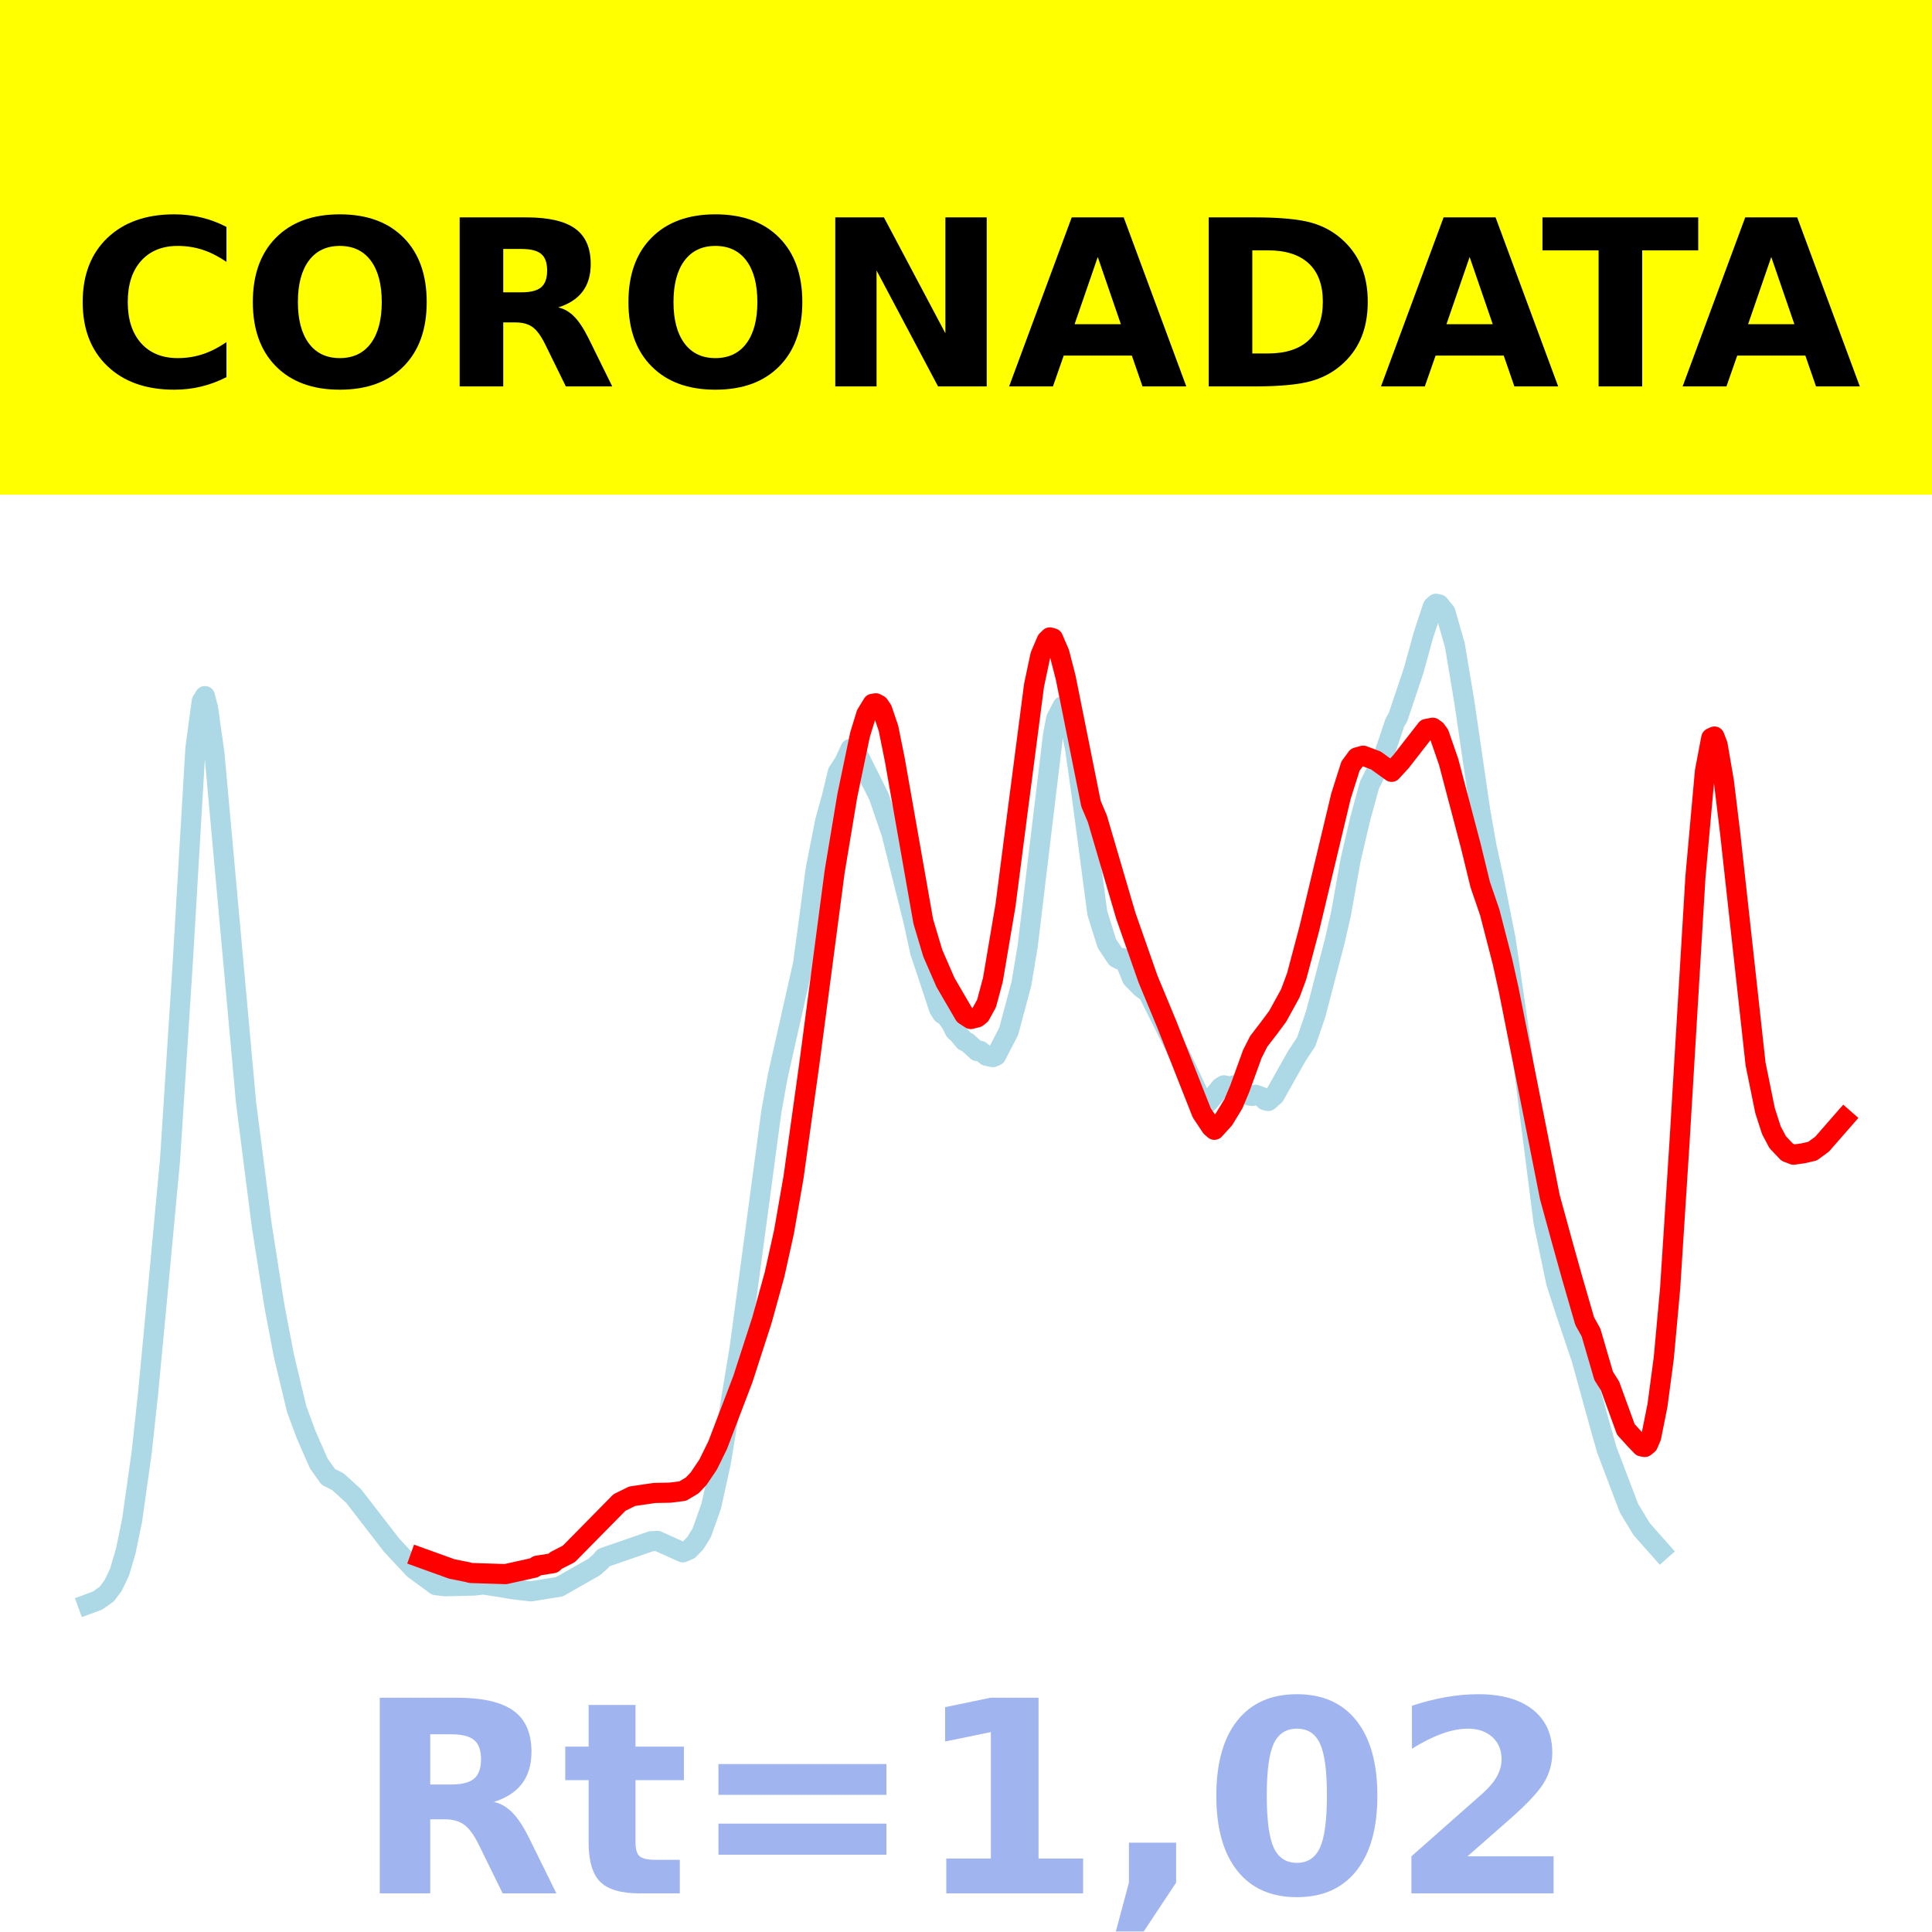
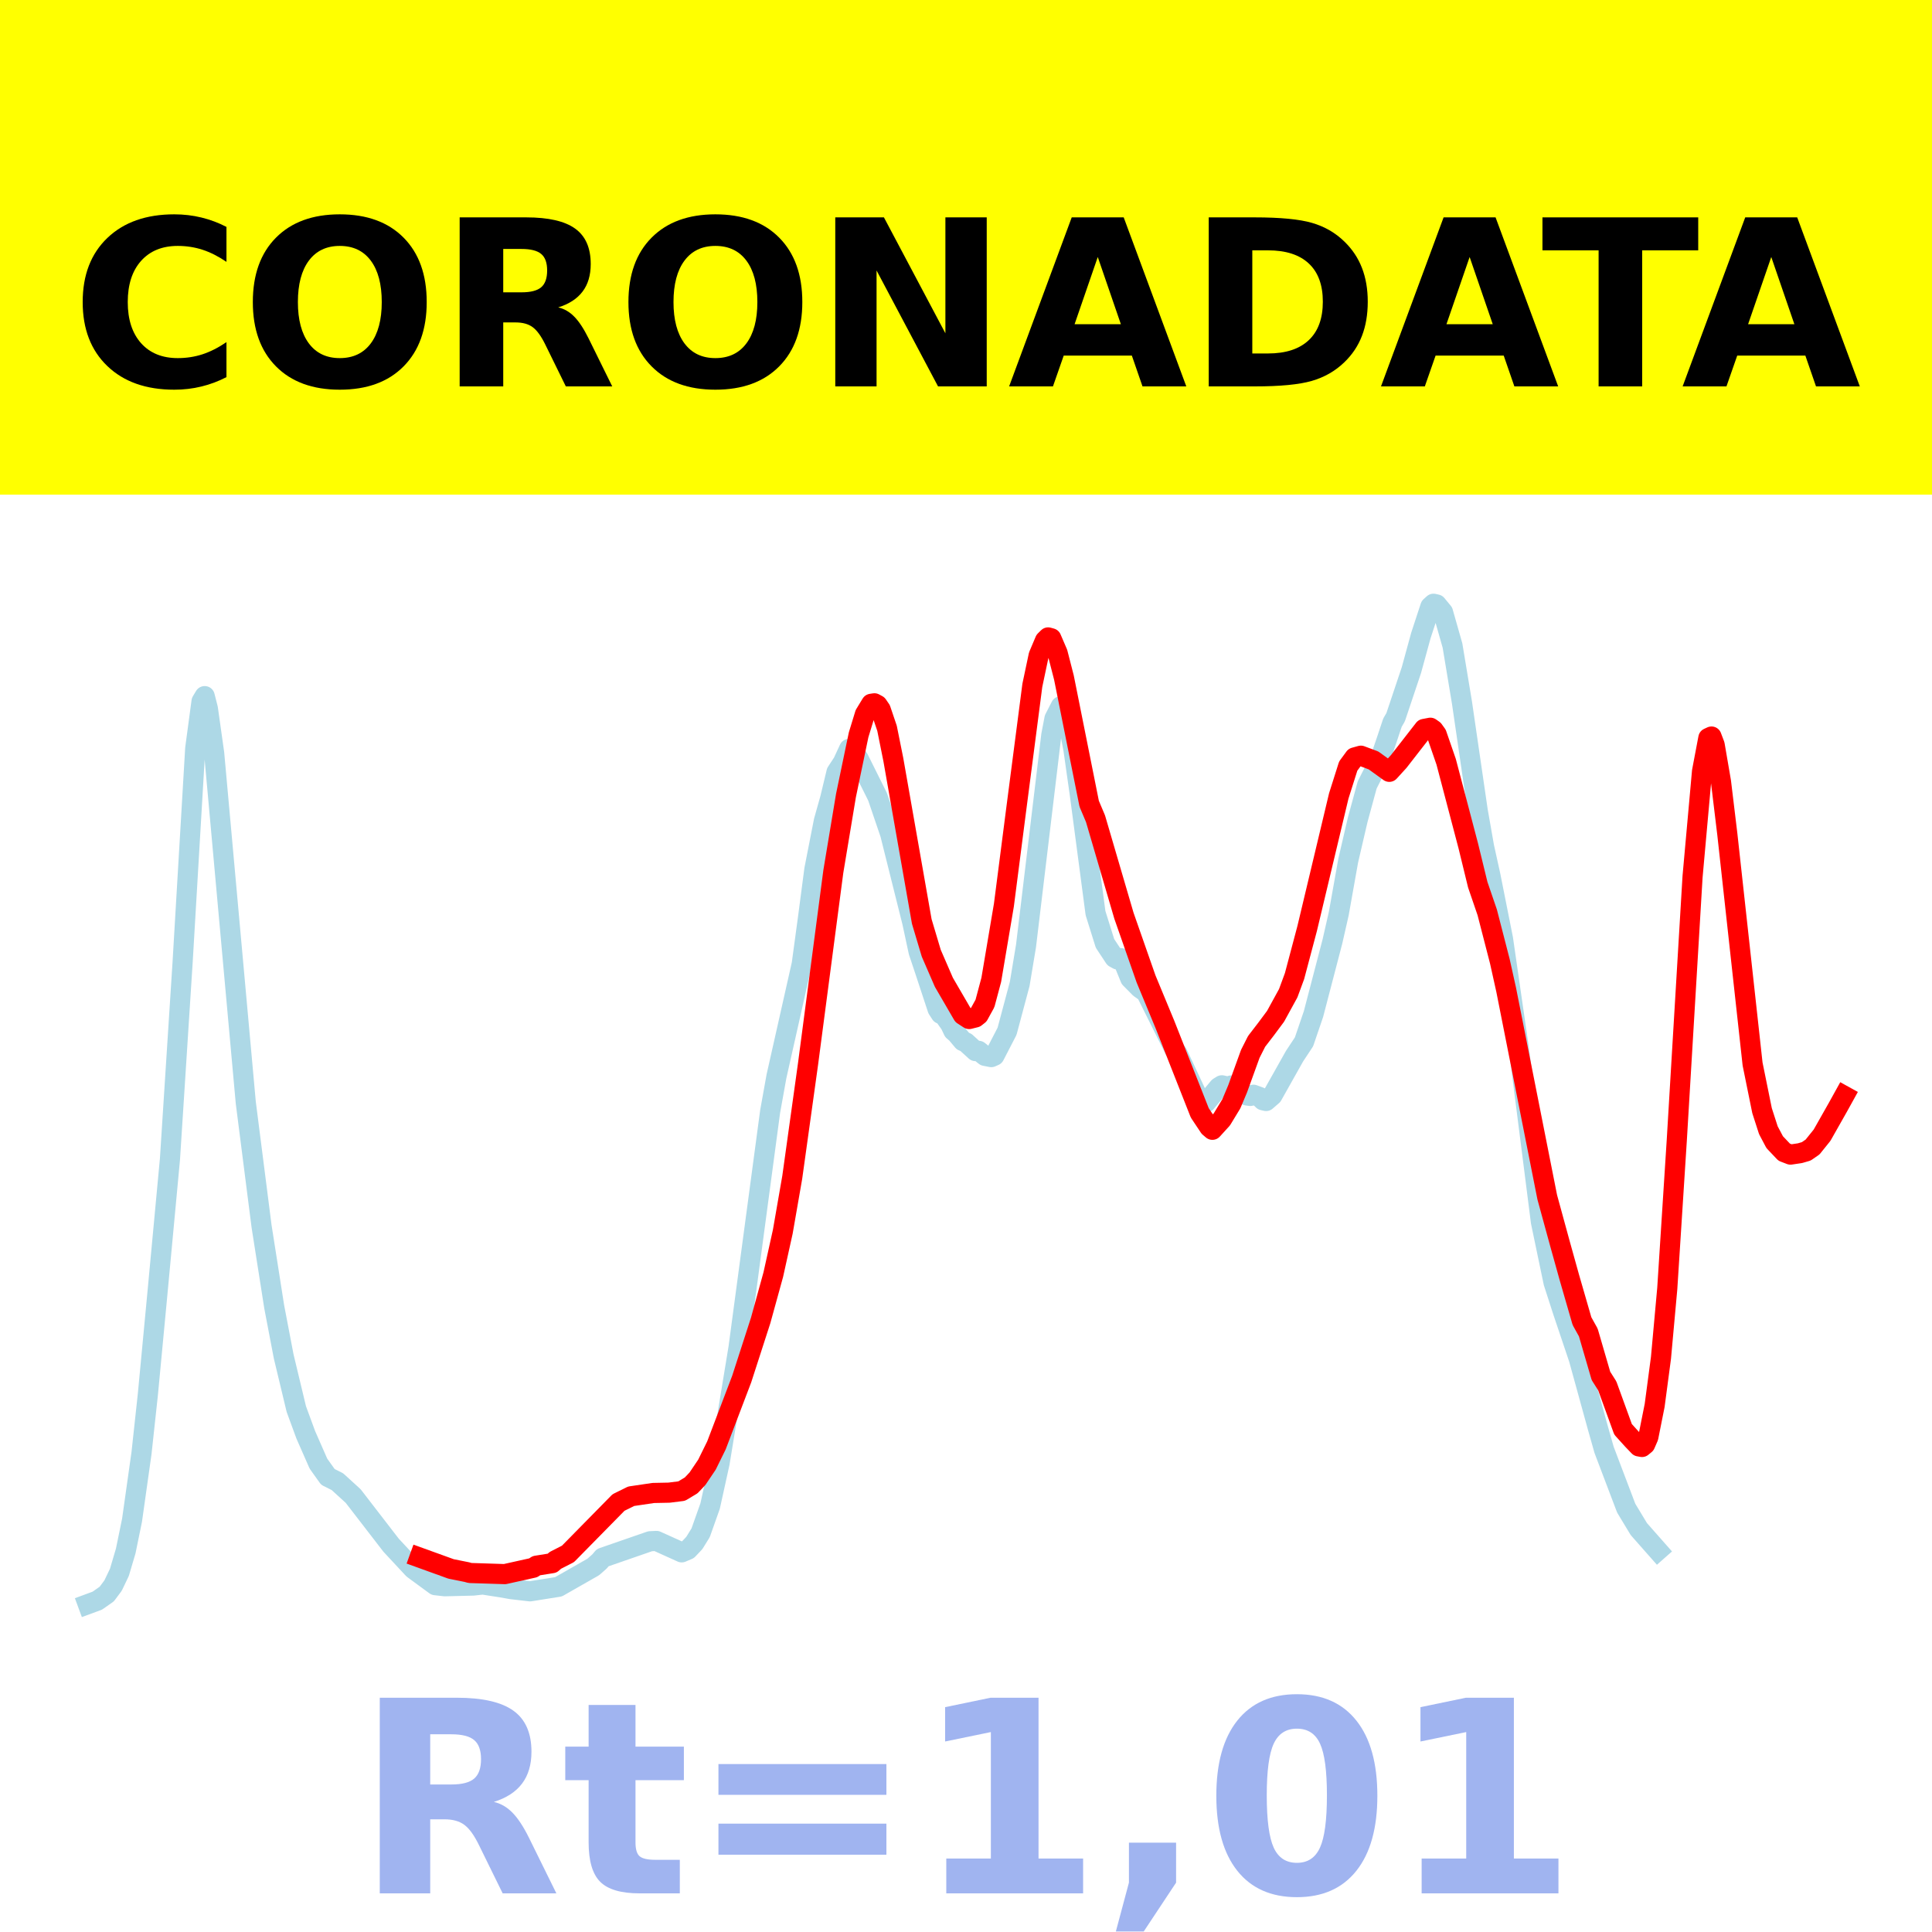
<svg xmlns="http://www.w3.org/2000/svg" xmlns:xlink="http://www.w3.org/1999/xlink" height="144pt" version="1.1" viewBox="0 0 144 144" width="144pt">
  <defs>
    <style type="text/css">*{stroke-linecap:butt;stroke-linejoin:round;}</style>
  </defs>
  <g id="figure_1">
    <g id="patch_1">
      <path d="M 0 144  L 144 144  L 144 0  L 0 0  z " style="fill:#ffffff;" />
    </g>
    <g id="axes_1">
      <g id="patch_2">
        <path d="M 0 144  L 144 144  L 144 0  L 0 0  z " style="fill:#ffffff;" />
      </g>
      <g id="line2d_1">
-         <path clip-path="url(#pa9e92db193)" d="M 6.545 119.565  L 7.253 119.304  L 7.961 118.81  L 8.432 118.177  L 8.904 117.191  L 9.376 115.6  L 9.848 113.303  L 10.555 108.3  L 11.027 103.954  L 11.735 96.491  L 12.678 86.401  L 13.622 71.75  L 14.565 55.78  L 15.037 52.276  L 15.273 51.885  L 15.509 52.803  L 15.98 56.142  L 18.339 82.173  L 19.518 91.395  L 20.462 97.397  L 21.17 101.093  L 22.113 105.023  L 22.821 106.944  L 23.764 109.089  L 24.472 110.081  L 25.179 110.434  L 26.359 111.506  L 29.189 115.168  L 30.84 116.941  L 32.491 118.15  L 33.199 118.23  L 35.322 118.178  L 36.029 118.099  L 37.445 118.318  L 38.152 118.444  L 39.568 118.608  L 41.69 118.271  L 44.285 116.794  L 44.757 116.378  L 44.993 116.099  L 48.531 114.876  L 49.002 114.852  L 50.889 115.703  L 51.361 115.502  L 51.833 115.005  L 52.305 114.243  L 53.012 112.248  L 53.72 109.041  L 55.135 100.429  L 57.494 82.842  L 57.966 80.226  L 59.853 71.855  L 60.324 68.378  L 60.796 64.799  L 61.504 61.19  L 61.975 59.516  L 62.447 57.554  L 62.919 56.835  L 63.391 55.819  L 63.627 55.922  L 64.098 56.548  L 65.514 59.385  L 66.457 62.152  L 68.108 68.747  L 68.58 70.94  L 69.052 72.348  L 69.995 75.205  L 70.231 75.569  L 70.467 75.672  L 70.939 76.336  L 71.174 76.831  L 71.41 77.034  L 71.882 77.596  L 72.118 77.698  L 72.826 78.342  L 73.061 78.323  L 73.533 78.698  L 74.005 78.791  L 74.241 78.687  L 75.184 76.864  L 76.128 73.334  L 76.6 70.497  L 78.486 54.797  L 78.722 53.561  L 79.194 52.642  L 79.43 52.838  L 79.666 53.383  L 80.138 55.841  L 80.609 59.153  L 81.789 68.057  L 82.496 70.315  L 83.204 71.385  L 83.44 71.514  L 83.676 71.413  L 83.912 71.771  L 84.383 72.927  L 85.091 73.643  L 85.563 73.973  L 87.686 78.221  L 87.921 78.541  L 89.572 82.06  L 89.808 82.203  L 90.044 82.166  L 90.988 81.038  L 91.224 80.892  L 91.695 80.998  L 91.931 80.904  L 92.403 81.097  L 93.111 81.654  L 93.346 81.685  L 93.582 81.595  L 94.054 81.77  L 94.29 82.007  L 94.526 82.062  L 94.998 81.654  L 96.649 78.72  L 97.356 77.652  L 98.064 75.582  L 99.479 70.168  L 99.951 68.099  L 100.658 64.137  L 101.366 61.097  L 102.074 58.502  L 103.017 56.645  L 103.489 55.273  L 103.961 53.863  L 104.197 53.459  L 105.376 49.945  L 106.084 47.364  L 106.791 45.213  L 107.027 45  L 107.263 45.054  L 107.735 45.627  L 108.442 48.11  L 109.15 52.359  L 110.329 60.434  L 110.801 63.113  L 111.273 65.247  L 112.216 69.981  L 113.396 78.124  L 115.047 91.083  L 115.99 95.593  L 116.698 97.781  L 117.877 101.278  L 119.292 106.407  L 119.764 108.066  L 121.415 112.411  L 122.359 113.969  L 123.774 115.57  L 123.774 115.57  " style="fill:none;stroke:#add8e6;stroke-linecap:square;stroke-width:1.5;" />
+         <path clip-path="url(#p076682e3b9)" d="M 6.545 119.565  L 7.252 119.304  L 7.958 118.81  L 8.429 118.177  L 8.9 117.191  L 9.371 115.6  L 9.842 113.303  L 10.548 108.3  L 11.019 103.954  L 11.725 96.491  L 12.667 86.401  L 13.609 71.75  L 14.551 55.78  L 15.022 52.276  L 15.257 51.885  L 15.492 52.803  L 15.963 56.142  L 18.318 82.173  L 19.495 91.395  L 20.437 97.397  L 21.143 101.093  L 22.085 105.023  L 22.791 106.944  L 23.733 109.089  L 24.44 110.081  L 25.146 110.434  L 26.323 111.506  L 29.148 115.168  L 30.797 116.941  L 32.445 118.15  L 33.151 118.23  L 35.27 118.178  L 35.976 118.099  L 37.389 118.318  L 38.095 118.444  L 39.508 118.608  L 41.627 118.271  L 44.217 116.794  L 44.688 116.378  L 44.923 116.099  L 48.455 114.876  L 48.926 114.852  L 50.81 115.703  L 51.281 115.502  L 51.751 115.005  L 52.222 114.243  L 52.929 112.248  L 53.635 109.041  L 55.048 100.429  L 57.402 82.842  L 57.873 80.226  L 59.757 71.855  L 60.228 68.378  L 60.698 64.799  L 61.405 61.19  L 61.876 59.516  L 62.347 57.554  L 62.818 56.835  L 63.288 55.819  L 63.524 55.922  L 63.995 56.548  L 65.407 59.385  L 66.349 62.152  L 67.997 68.747  L 68.468 70.94  L 68.939 72.348  L 69.881 75.205  L 70.116 75.569  L 70.352 75.672  L 70.823 76.336  L 71.058 76.831  L 71.294 77.034  L 71.765 77.596  L 72 77.698  L 72.706 78.342  L 72.942 78.323  L 73.413 78.698  L 73.884 78.791  L 74.119 78.687  L 75.061 76.864  L 76.003 73.334  L 76.474 70.497  L 78.357 54.797  L 78.593 53.561  L 79.063 52.642  L 79.299 52.838  L 79.534 53.383  L 80.005 55.841  L 80.476 59.153  L 81.653 68.057  L 82.36 70.315  L 83.066 71.385  L 83.302 71.514  L 83.537 71.413  L 83.772 71.771  L 84.243 72.927  L 84.95 73.643  L 85.421 73.973  L 87.54 78.221  L 87.775 78.541  L 89.423 82.06  L 89.659 82.203  L 89.894 82.166  L 90.836 81.038  L 91.071 80.892  L 91.542 80.998  L 91.778 80.904  L 92.249 81.097  L 92.955 81.654  L 93.19 81.685  L 93.426 81.595  L 93.897 81.77  L 94.132 82.007  L 94.368 82.062  L 94.838 81.654  L 96.487 78.72  L 97.193 77.652  L 97.899 75.582  L 99.312 70.168  L 99.783 68.099  L 100.489 64.137  L 101.196 61.097  L 101.902 58.502  L 102.844 56.645  L 103.315 55.273  L 103.785 53.863  L 104.021 53.459  L 105.198 49.945  L 105.905 47.364  L 106.611 45.213  L 106.846 45  L 107.082 45.054  L 107.553 45.627  L 108.259 48.11  L 108.965 52.359  L 110.143 60.434  L 110.613 63.113  L 111.084 65.247  L 112.026 69.981  L 113.203 78.124  L 114.852 91.083  L 115.793 95.593  L 116.5 97.781  L 117.677 101.278  L 119.09 106.407  L 119.56 108.066  L 121.209 112.411  L 122.15 113.969  L 123.563 115.57  L 123.563 115.57  " style="fill:none;stroke:#add8e6;stroke-linecap:square;stroke-width:1.5;" />
      </g>
      <g id="line2d_2">
-         <path clip-path="url(#pa9e92db193)" d="M 31.312 116.088  L 33.671 116.94  L 34.85 117.176  L 35.086 117.242  L 37.681 117.325  L 39.803 116.854  L 40.039 116.697  L 41.219 116.509  L 41.455 116.301  L 42.398 115.819  L 46.172 111.988  L 47.115 111.522  L 48.767 111.278  L 49.946 111.254  L 50.889 111.136  L 51.597 110.712  L 52.069 110.214  L 52.776 109.166  L 53.484 107.73  L 55.371 102.785  L 56.786 98.414  L 57.73 94.996  L 58.437 91.806  L 59.145 87.748  L 60.324 79.289  L 62.211 64.961  L 63.155 59.297  L 64.098 54.772  L 64.57 53.232  L 65.042 52.457  L 65.278 52.42  L 65.514 52.547  L 65.749 52.891  L 66.221 54.282  L 66.693 56.623  L 68.816 68.681  L 69.523 71.046  L 70.467 73.216  L 71.882 75.646  L 72.354 75.952  L 72.826 75.834  L 73.061 75.648  L 73.533 74.791  L 74.005 73.028  L 74.948 67.456  L 75.892 60.142  L 77.071 51.084  L 77.543 48.855  L 78.015 47.742  L 78.251 47.509  L 78.486 47.574  L 78.958 48.669  L 79.43 50.502  L 81.317 59.909  L 81.789 61.022  L 83.912 68.254  L 85.563 72.966  L 86.978 76.374  L 89.572 82.946  L 90.28 84.006  L 90.516 84.208  L 91.224 83.432  L 91.931 82.268  L 92.403 81.147  L 93.346 78.547  L 93.818 77.617  L 94.526 76.698  L 95.233 75.748  L 96.177 74.029  L 96.649 72.752  L 97.592 69.205  L 99.951 59.327  L 100.658 57.098  L 101.13 56.457  L 101.602 56.325  L 102.545 56.678  L 103.725 57.527  L 104.432 56.753  L 106.319 54.331  L 106.791 54.241  L 107.027 54.407  L 107.263 54.735  L 107.971 56.779  L 109.622 63.043  L 110.329 65.94  L 111.037 68.002  L 111.98 71.655  L 112.452 73.778  L 115.518 89.231  L 116.462 92.676  L 117.17 95.214  L 118.113 98.469  L 118.585 99.316  L 119.528 102.551  L 120 103.294  L 121.179 106.534  L 121.887 107.316  L 122.359 107.806  L 122.595 107.849  L 122.83 107.656  L 123.066 107.113  L 123.538 104.754  L 124.01 101.207  L 124.482 96.032  L 125.189 85.014  L 126.369 65.35  L 127.076 57.492  L 127.548 55.006  L 127.784 54.897  L 128.02 55.516  L 128.491 58.259  L 128.963 62.159  L 130.85 79.305  L 131.558 82.784  L 132.029 84.245  L 132.501 85.135  L 133.209 85.881  L 133.681 86.064  L 134.388 85.962  L 135.096 85.8  L 135.803 85.284  L 137.455 83.394  L 137.455 83.394  " style="fill:none;stroke:#ff0000;stroke-linecap:square;stroke-width:1.5;" />
+         <path clip-path="url(#p076682e3b9)" d="M 31.267 116.088  L 33.622 116.94  L 34.799 117.176  L 35.035 117.242  L 37.625 117.325  L 39.744 116.854  L 39.979 116.697  L 41.156 116.509  L 41.392 116.301  L 42.334 115.819  L 46.101 111.988  L 47.043 111.522  L 48.691 111.278  L 49.868 111.254  L 50.81 111.136  L 51.516 110.712  L 51.987 110.214  L 52.693 109.166  L 53.4 107.73  L 55.283 102.785  L 56.696 98.414  L 57.638 94.996  L 58.344 91.806  L 59.05 87.748  L 60.228 79.289  L 62.111 64.961  L 63.053 59.297  L 63.995 54.772  L 64.466 53.232  L 64.937 52.457  L 65.172 52.42  L 65.407 52.547  L 65.643 52.891  L 66.114 54.282  L 66.585 56.623  L 68.704 68.681  L 69.41 71.046  L 70.352 73.216  L 71.765 75.646  L 72.235 75.952  L 72.706 75.834  L 72.942 75.648  L 73.413 74.791  L 73.884 73.028  L 74.825 67.456  L 75.767 60.142  L 76.944 51.084  L 77.415 48.855  L 77.886 47.742  L 78.122 47.509  L 78.357 47.574  L 78.828 48.669  L 79.299 50.502  L 81.182 59.909  L 81.653 61.022  L 83.772 68.254  L 85.421 72.966  L 86.833 76.374  L 89.423 82.946  L 90.129 84.006  L 90.365 84.208  L 91.071 83.432  L 91.778 82.268  L 92.249 81.147  L 93.19 78.547  L 93.661 77.617  L 94.368 76.698  L 95.074 75.748  L 96.016 74.029  L 96.487 72.752  L 97.428 69.205  L 99.783 59.327  L 100.489 57.098  L 100.96 56.457  L 101.431 56.325  L 102.373 56.678  L 103.55 57.527  L 104.256 56.753  L 106.14 54.331  L 106.611 54.241  L 106.846 54.407  L 107.082 54.735  L 107.788 56.779  L 109.436 63.043  L 110.143 65.94  L 110.849 68.002  L 111.791 71.655  L 112.262 73.778  L 115.322 89.231  L 116.264 92.676  L 116.971 95.214  L 117.912 98.469  L 118.383 99.316  L 119.325 102.551  L 119.796 103.294  L 120.973 106.534  L 121.68 107.316  L 122.15 107.806  L 122.386 107.849  L 122.621 107.656  L 122.857 107.113  L 123.328 104.754  L 123.799 101.207  L 124.269 96.032  L 124.976 85.014  L 126.153 65.35  L 126.859 57.492  L 127.33 55.006  L 127.566 54.897  L 127.801 55.516  L 128.272 58.259  L 128.743 62.159  L 130.627 79.304  L 131.333 82.781  L 131.804 84.241  L 132.275 85.13  L 132.981 85.876  L 133.452 86.057  L 134.158 85.952  L 134.629 85.815  L 135.1 85.49  L 135.806 84.611  L 136.984 82.531  L 137.455 81.68  L 137.455 81.68  " style="fill:none;stroke:#ff0000;stroke-linecap:square;stroke-width:1.5;" />
      </g>
      <g id="patch_3">
        <path d="M 0 144  L 0 0  " style="fill:none;stroke:#ffffff;stroke-linecap:square;stroke-linejoin:miter;stroke-width:0.8;" />
      </g>
      <g id="patch_4">
        <path d="M 144 144  L 144 0  " style="fill:none;stroke:#ffffff;stroke-linecap:square;stroke-linejoin:miter;stroke-width:0.8;" />
      </g>
      <g id="patch_5">
-         <path d="M -0 144  L 144 144  " style="fill:none;stroke:#ffffff;stroke-linecap:square;stroke-linejoin:miter;stroke-width:0.8;" />
+         <path d="M 0 144  L 144 144  " style="fill:none;stroke:#ffffff;stroke-linecap:square;stroke-linejoin:miter;stroke-width:0.8;" />
      </g>
      <g id="patch_6">
-         <path d="M -0 0  L 144 0  " style="fill:none;stroke:#ffffff;stroke-linecap:square;stroke-linejoin:miter;stroke-width:0.8;" />
+         <path d="M 0 0  L 144 0  " style="fill:none;stroke:#ffffff;stroke-linecap:square;stroke-linejoin:miter;stroke-width:0.8;" />
      </g>
    </g>
    <g id="text_1">
      <g id="patch_7">
        <path d="M -64.848 36.368  L 208.848 36.368  L 208.848 -7.654  L -64.848 -7.654  z " style="fill:#ffff00;stroke:#ffff00;stroke-linejoin:miter;" />
      </g>
      <g transform="translate(72 9.45018)scale(0.1728 -0.1728)" />
      <g transform="translate(-60.87375 28.8)scale(0.1728 -0.1728)">
        <defs>
          <path id="DejaVuSans-Bold-32" />
          <path d="M 67 4  Q 61.812 1.312 56.203 -0.047  Q 50.594 -1.422 44.484 -1.422  Q 26.266 -1.422 15.625 8.766  Q 4.984 18.953 4.984 36.375  Q 4.984 53.859 15.625 64.031  Q 26.266 74.219 44.484 74.219  Q 50.594 74.219 56.203 72.844  Q 61.812 71.484 67 68.797  L 67 53.719  Q 61.766 57.281 56.688 58.938  Q 51.609 60.594 46 60.594  Q 35.938 60.594 30.172 54.141  Q 24.422 47.703 24.422 36.375  Q 24.422 25.094 30.172 18.641  Q 35.938 12.203 46 12.203  Q 51.609 12.203 56.688 13.859  Q 61.766 15.531 67 19.094  z " id="DejaVuSans-Bold-67" />
          <path d="M 42.484 60.594  Q 33.891 60.594 29.156 54.25  Q 24.422 47.906 24.422 36.375  Q 24.422 24.906 29.156 18.547  Q 33.891 12.203 42.484 12.203  Q 51.125 12.203 55.859 18.547  Q 60.594 24.906 60.594 36.375  Q 60.594 47.906 55.859 54.25  Q 51.125 60.594 42.484 60.594  z M 42.484 74.219  Q 60.062 74.219 70.016 64.156  Q 79.984 54.109 79.984 36.375  Q 79.984 18.703 70.016 8.641  Q 60.062 -1.422 42.484 -1.422  Q 24.953 -1.422 14.969 8.641  Q 4.984 18.703 4.984 36.375  Q 4.984 54.109 14.969 64.156  Q 24.953 74.219 42.484 74.219  z " id="DejaVuSans-Bold-79" />
          <path d="M 35.891 40.578  Q 41.797 40.578 44.359 42.766  Q 46.922 44.969 46.922 50  Q 46.922 54.984 44.359 57.125  Q 41.797 59.281 35.891 59.281  L 27.984 59.281  L 27.984 40.578  z M 27.984 27.594  L 27.984 0  L 9.188 0  L 9.188 72.906  L 37.891 72.906  Q 52.297 72.906 59 68.062  Q 65.719 63.234 65.719 52.781  Q 65.719 45.562 62.219 40.922  Q 58.734 36.281 51.703 34.078  Q 55.562 33.203 58.609 30.094  Q 61.672 27 64.797 20.703  L 75 0  L 54.984 0  L 46.094 18.109  Q 43.406 23.578 40.641 25.578  Q 37.891 27.594 33.297 27.594  z " id="DejaVuSans-Bold-82" />
          <path d="M 9.188 72.906  L 30.172 72.906  L 56.688 22.906  L 56.688 72.906  L 74.516 72.906  L 74.516 0  L 53.516 0  L 27 50  L 27 0  L 9.188 0  z " id="DejaVuSans-Bold-78" />
          <path d="M 53.422 13.281  L 24.031 13.281  L 19.391 0  L 0.484 0  L 27.484 72.906  L 49.906 72.906  L 76.906 0  L 58.016 0  z M 28.719 26.812  L 48.688 26.812  L 38.719 55.812  z " id="DejaVuSans-Bold-65" />
          <path d="M 27.984 58.688  L 27.984 14.203  L 34.719 14.203  Q 46.234 14.203 52.312 19.922  Q 58.406 25.641 58.406 36.531  Q 58.406 47.359 52.344 53.016  Q 46.297 58.688 34.719 58.688  z M 9.188 72.906  L 29 72.906  Q 45.609 72.906 53.734 70.531  Q 61.859 68.172 67.672 62.5  Q 72.797 57.562 75.281 51.109  Q 77.781 44.672 77.781 36.531  Q 77.781 28.266 75.281 21.797  Q 72.797 15.328 67.672 10.406  Q 61.812 4.734 53.609 2.359  Q 45.406 0 29 0  L 9.188 0  z " id="DejaVuSans-Bold-68" />
          <path d="M 0.484 72.906  L 67.672 72.906  L 67.672 58.688  L 43.5 58.688  L 43.5 0  L 24.703 0  L 24.703 58.688  L 0.484 58.688  z " id="DejaVuSans-Bold-84" />
        </defs>
        <use xlink:href="#DejaVuSans-Bold-32" />
        <use x="34.814" xlink:href="#DejaVuSans-Bold-32" />
        <use x="69.629" xlink:href="#DejaVuSans-Bold-32" />
        <use x="104.443" xlink:href="#DejaVuSans-Bold-32" />
        <use x="139.258" xlink:href="#DejaVuSans-Bold-32" />
        <use x="174.072" xlink:href="#DejaVuSans-Bold-32" />
        <use x="208.887" xlink:href="#DejaVuSans-Bold-32" />
        <use x="243.701" xlink:href="#DejaVuSans-Bold-32" />
        <use x="278.516" xlink:href="#DejaVuSans-Bold-32" />
        <use x="313.33" xlink:href="#DejaVuSans-Bold-32" />
        <use x="348.145" xlink:href="#DejaVuSans-Bold-32" />
        <use x="382.959" xlink:href="#DejaVuSans-Bold-67" />
        <use x="456.348" xlink:href="#DejaVuSans-Bold-79" />
        <use x="541.357" xlink:href="#DejaVuSans-Bold-82" />
        <use x="618.359" xlink:href="#DejaVuSans-Bold-79" />
        <use x="703.369" xlink:href="#DejaVuSans-Bold-78" />
        <use x="787.061" xlink:href="#DejaVuSans-Bold-65" />
        <use x="864.453" xlink:href="#DejaVuSans-Bold-68" />
        <use x="947.461" xlink:href="#DejaVuSans-Bold-65" />
        <use x="1017.104" xlink:href="#DejaVuSans-Bold-84" />
        <use x="1077.566" xlink:href="#DejaVuSans-Bold-65" />
        <use x="1154.959" xlink:href="#DejaVuSans-Bold-32" />
        <use x="1189.773" xlink:href="#DejaVuSans-Bold-32" />
        <use x="1224.588" xlink:href="#DejaVuSans-Bold-32" />
        <use x="1259.402" xlink:href="#DejaVuSans-Bold-32" />
        <use x="1294.217" xlink:href="#DejaVuSans-Bold-32" />
        <use x="1329.031" xlink:href="#DejaVuSans-Bold-32" />
        <use x="1363.846" xlink:href="#DejaVuSans-Bold-32" />
        <use x="1398.66" xlink:href="#DejaVuSans-Bold-32" />
        <use x="1433.475" xlink:href="#DejaVuSans-Bold-32" />
        <use x="1468.289" xlink:href="#DejaVuSans-Bold-32" />
        <use x="1503.104" xlink:href="#DejaVuSans-Bold-32" />
      </g>
    </g>
    <g id="text_2">
      <g style="fill:#4169e1;opacity:0.5;" transform="translate(26.46875 141.12)scale(0.2 -0.2)">
        <defs>
          <path d="M 27.484 70.219  L 27.484 54.688  L 45.516 54.688  L 45.516 42.188  L 27.484 42.188  L 27.484 19  Q 27.484 15.188 29 13.844  Q 30.516 12.5 35.016 12.5  L 44 12.5  L 44 0  L 29 0  Q 18.656 0 14.328 4.312  Q 10.016 8.641 10.016 19  L 10.016 42.188  L 1.312 42.188  L 1.312 54.688  L 10.016 54.688  L 10.016 70.219  z " id="DejaVuSans-Bold-116" />
          <path d="M 10.594 48.188  L 73.188 48.188  L 73.188 36.719  L 10.594 36.719  z M 10.594 25.984  L 73.188 25.984  L 73.188 14.406  L 10.594 14.406  z " id="DejaVuSans-Bold-61" />
          <path d="M 11.719 12.984  L 28.328 12.984  L 28.328 60.109  L 11.281 56.594  L 11.281 69.391  L 28.219 72.906  L 46.094 72.906  L 46.094 12.984  L 62.703 12.984  L 62.703 0  L 11.719 0  z " id="DejaVuSans-Bold-49" />
          <path d="M 10.203 18.891  L 27.781 18.891  L 27.781 4  L 15.719 -14.203  L 5.328 -14.203  L 10.203 4  z " id="DejaVuSans-Bold-44" />
          <path d="M 46 36.531  Q 46 50.203 43.438 55.781  Q 40.875 61.375 34.812 61.375  Q 28.766 61.375 26.172 55.781  Q 23.578 50.203 23.578 36.531  Q 23.578 22.703 26.172 17.031  Q 28.766 11.375 34.812 11.375  Q 40.828 11.375 43.406 17.031  Q 46 22.703 46 36.531  z M 64.797 36.375  Q 64.797 18.266 56.984 8.422  Q 49.172 -1.422 34.812 -1.422  Q 20.406 -1.422 12.594 8.422  Q 4.781 18.266 4.781 36.375  Q 4.781 54.547 12.594 64.375  Q 20.406 74.219 34.812 74.219  Q 49.172 74.219 56.984 64.375  Q 64.797 54.547 64.797 36.375  z " id="DejaVuSans-Bold-48" />
-           <path d="M 28.812 13.812  L 60.891 13.812  L 60.891 0  L 7.906 0  L 7.906 13.812  L 34.516 37.312  Q 38.094 40.531 39.797 43.609  Q 41.5 46.688 41.5 50  Q 41.5 55.125 38.062 58.25  Q 34.625 61.375 28.906 61.375  Q 24.516 61.375 19.281 59.5  Q 14.062 57.625 8.109 53.906  L 8.109 69.922  Q 14.453 72.016 20.656 73.109  Q 26.859 74.219 32.812 74.219  Q 45.906 74.219 53.156 68.453  Q 60.406 62.703 60.406 52.391  Q 60.406 46.438 57.328 41.281  Q 54.25 36.141 44.391 27.484  z " id="DejaVuSans-Bold-50" />
        </defs>
        <use xlink:href="#DejaVuSans-Bold-82" />
        <use x="77.002" xlink:href="#DejaVuSans-Bold-116" />
        <use x="124.805" xlink:href="#DejaVuSans-Bold-61" />
        <use x="208.594" xlink:href="#DejaVuSans-Bold-49" />
        <use x="278.174" xlink:href="#DejaVuSans-Bold-44" />
        <use x="316.162" xlink:href="#DejaVuSans-Bold-48" />
-         <use x="385.742" xlink:href="#DejaVuSans-Bold-50" />
+         <use x="385.742" xlink:href="#DejaVuSans-Bold-49" />
      </g>
    </g>
  </g>
  <defs>
-     <clipPath id="pa9e92db193">
+     <clipPath id="p076682e3b9">
      <rect height="144" width="144" x="0" y="0" />
    </clipPath>
  </defs>
</svg>
